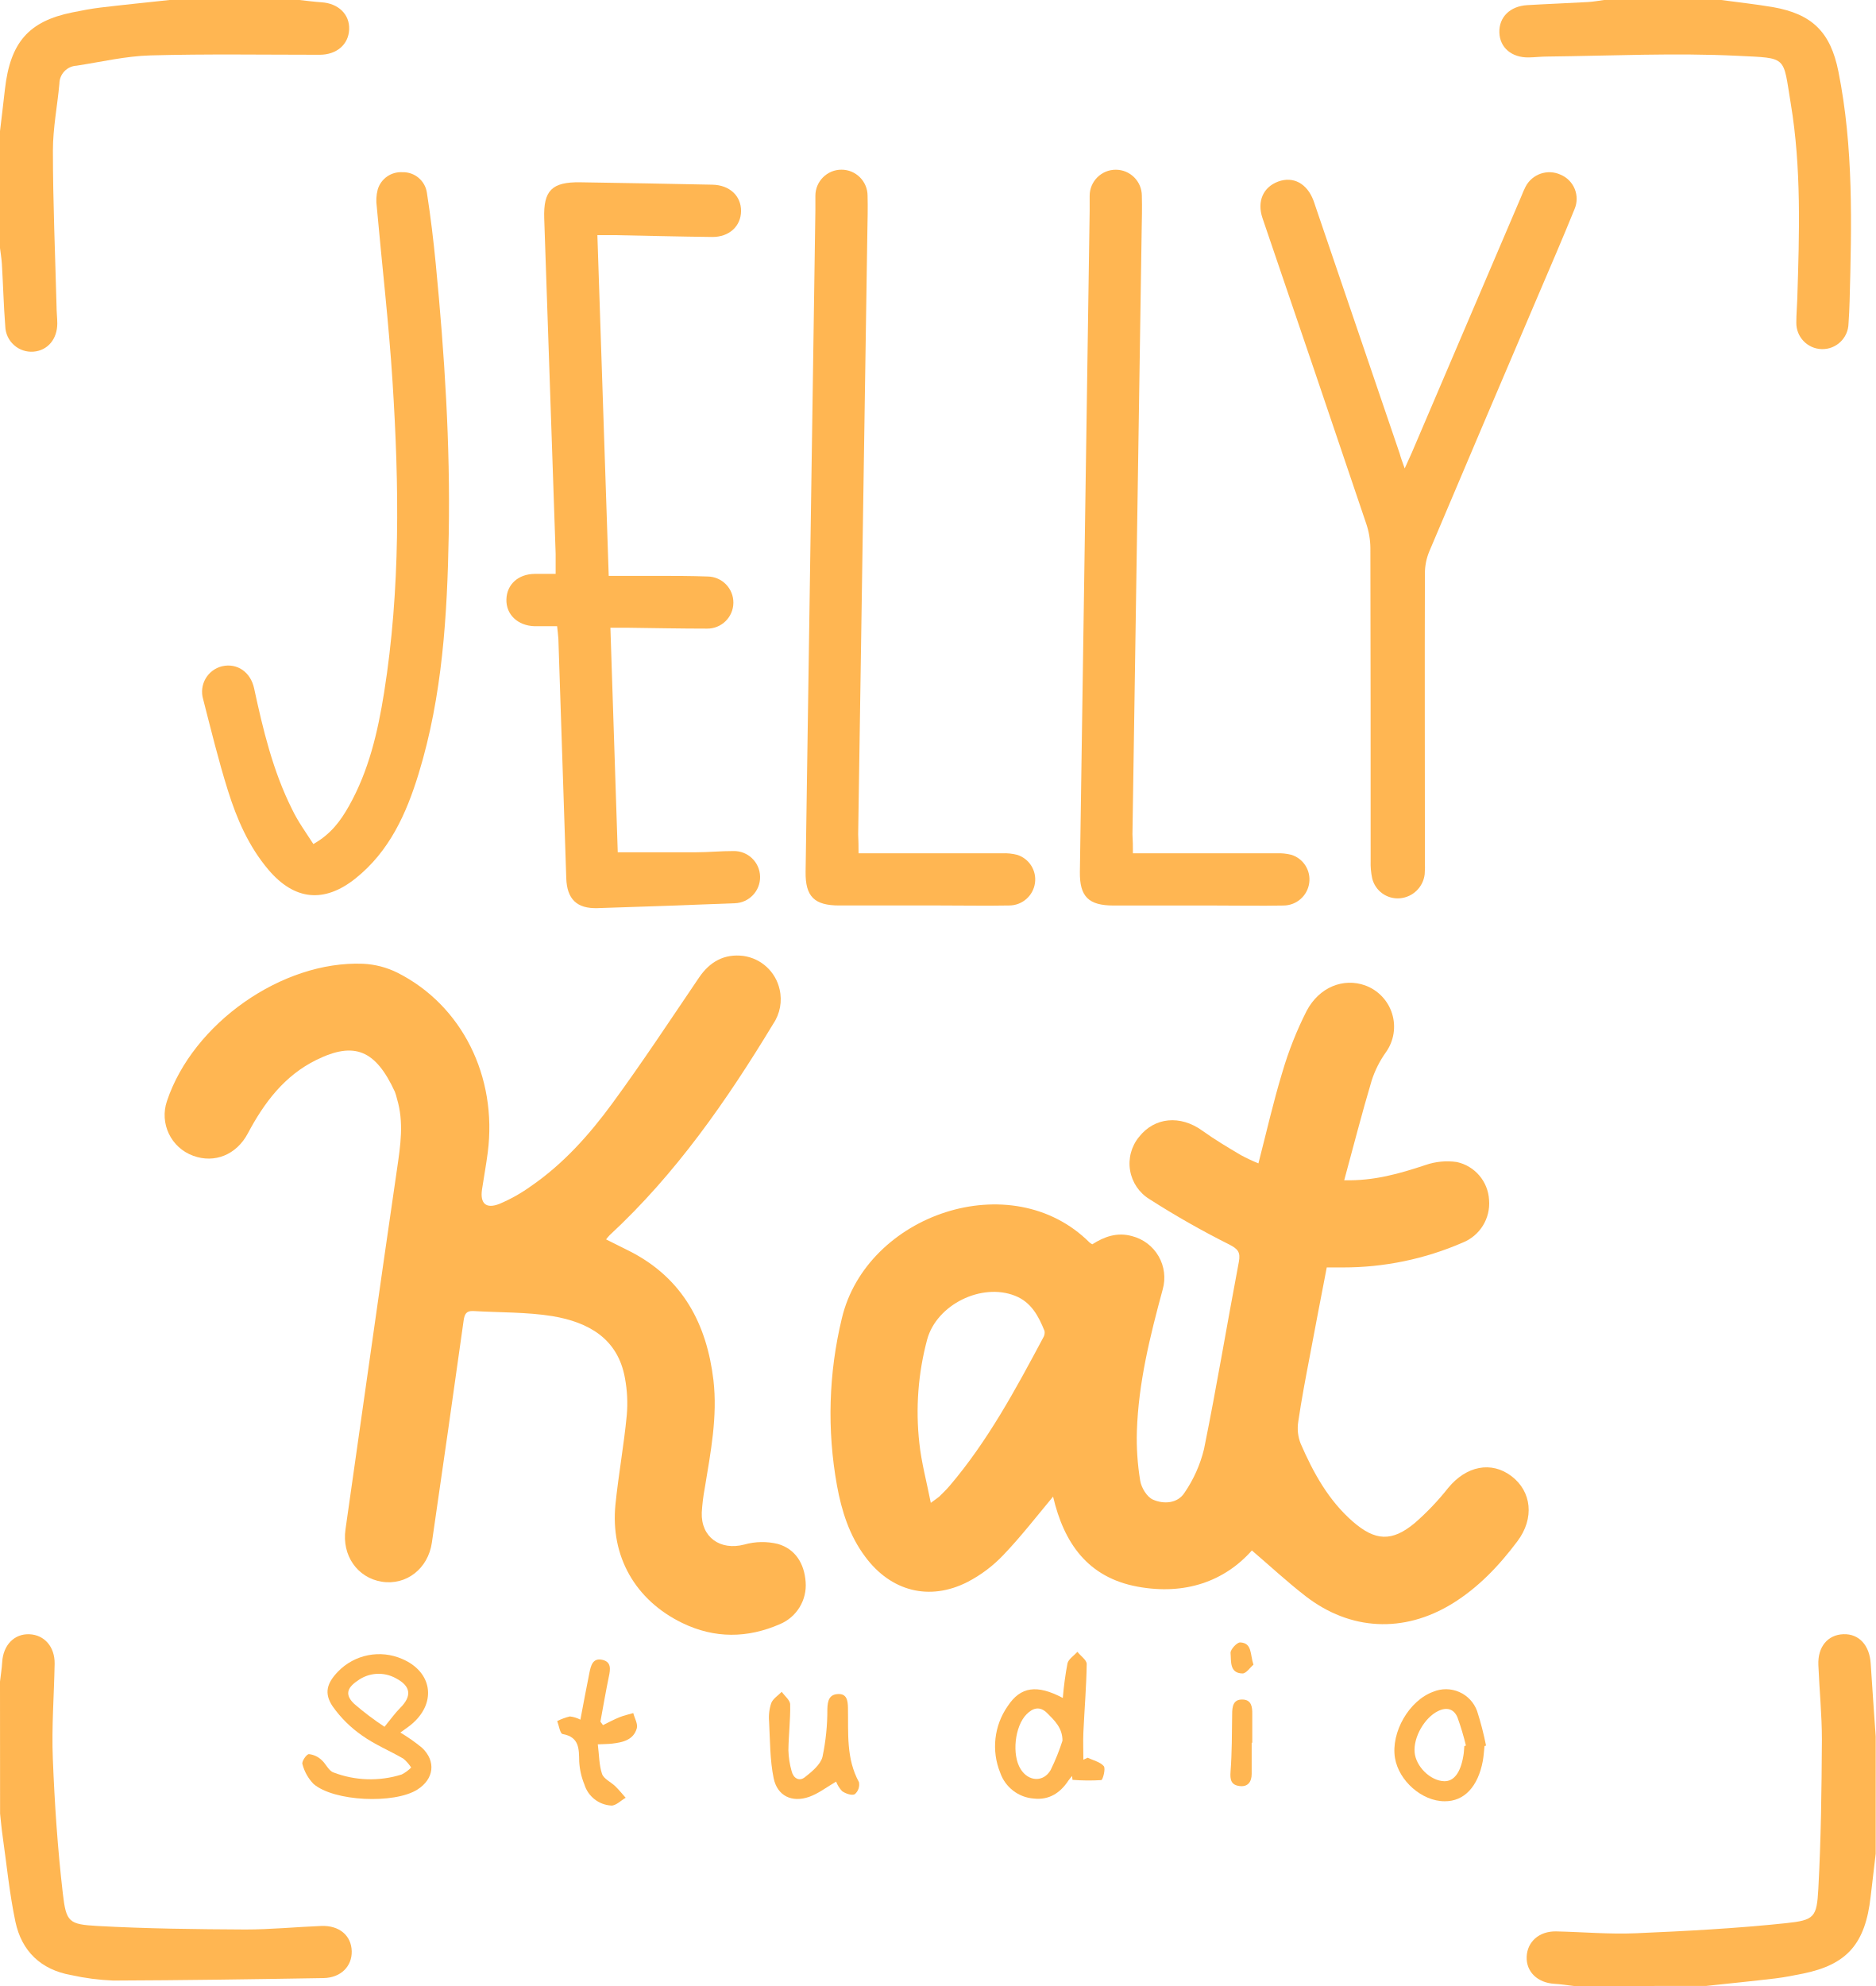
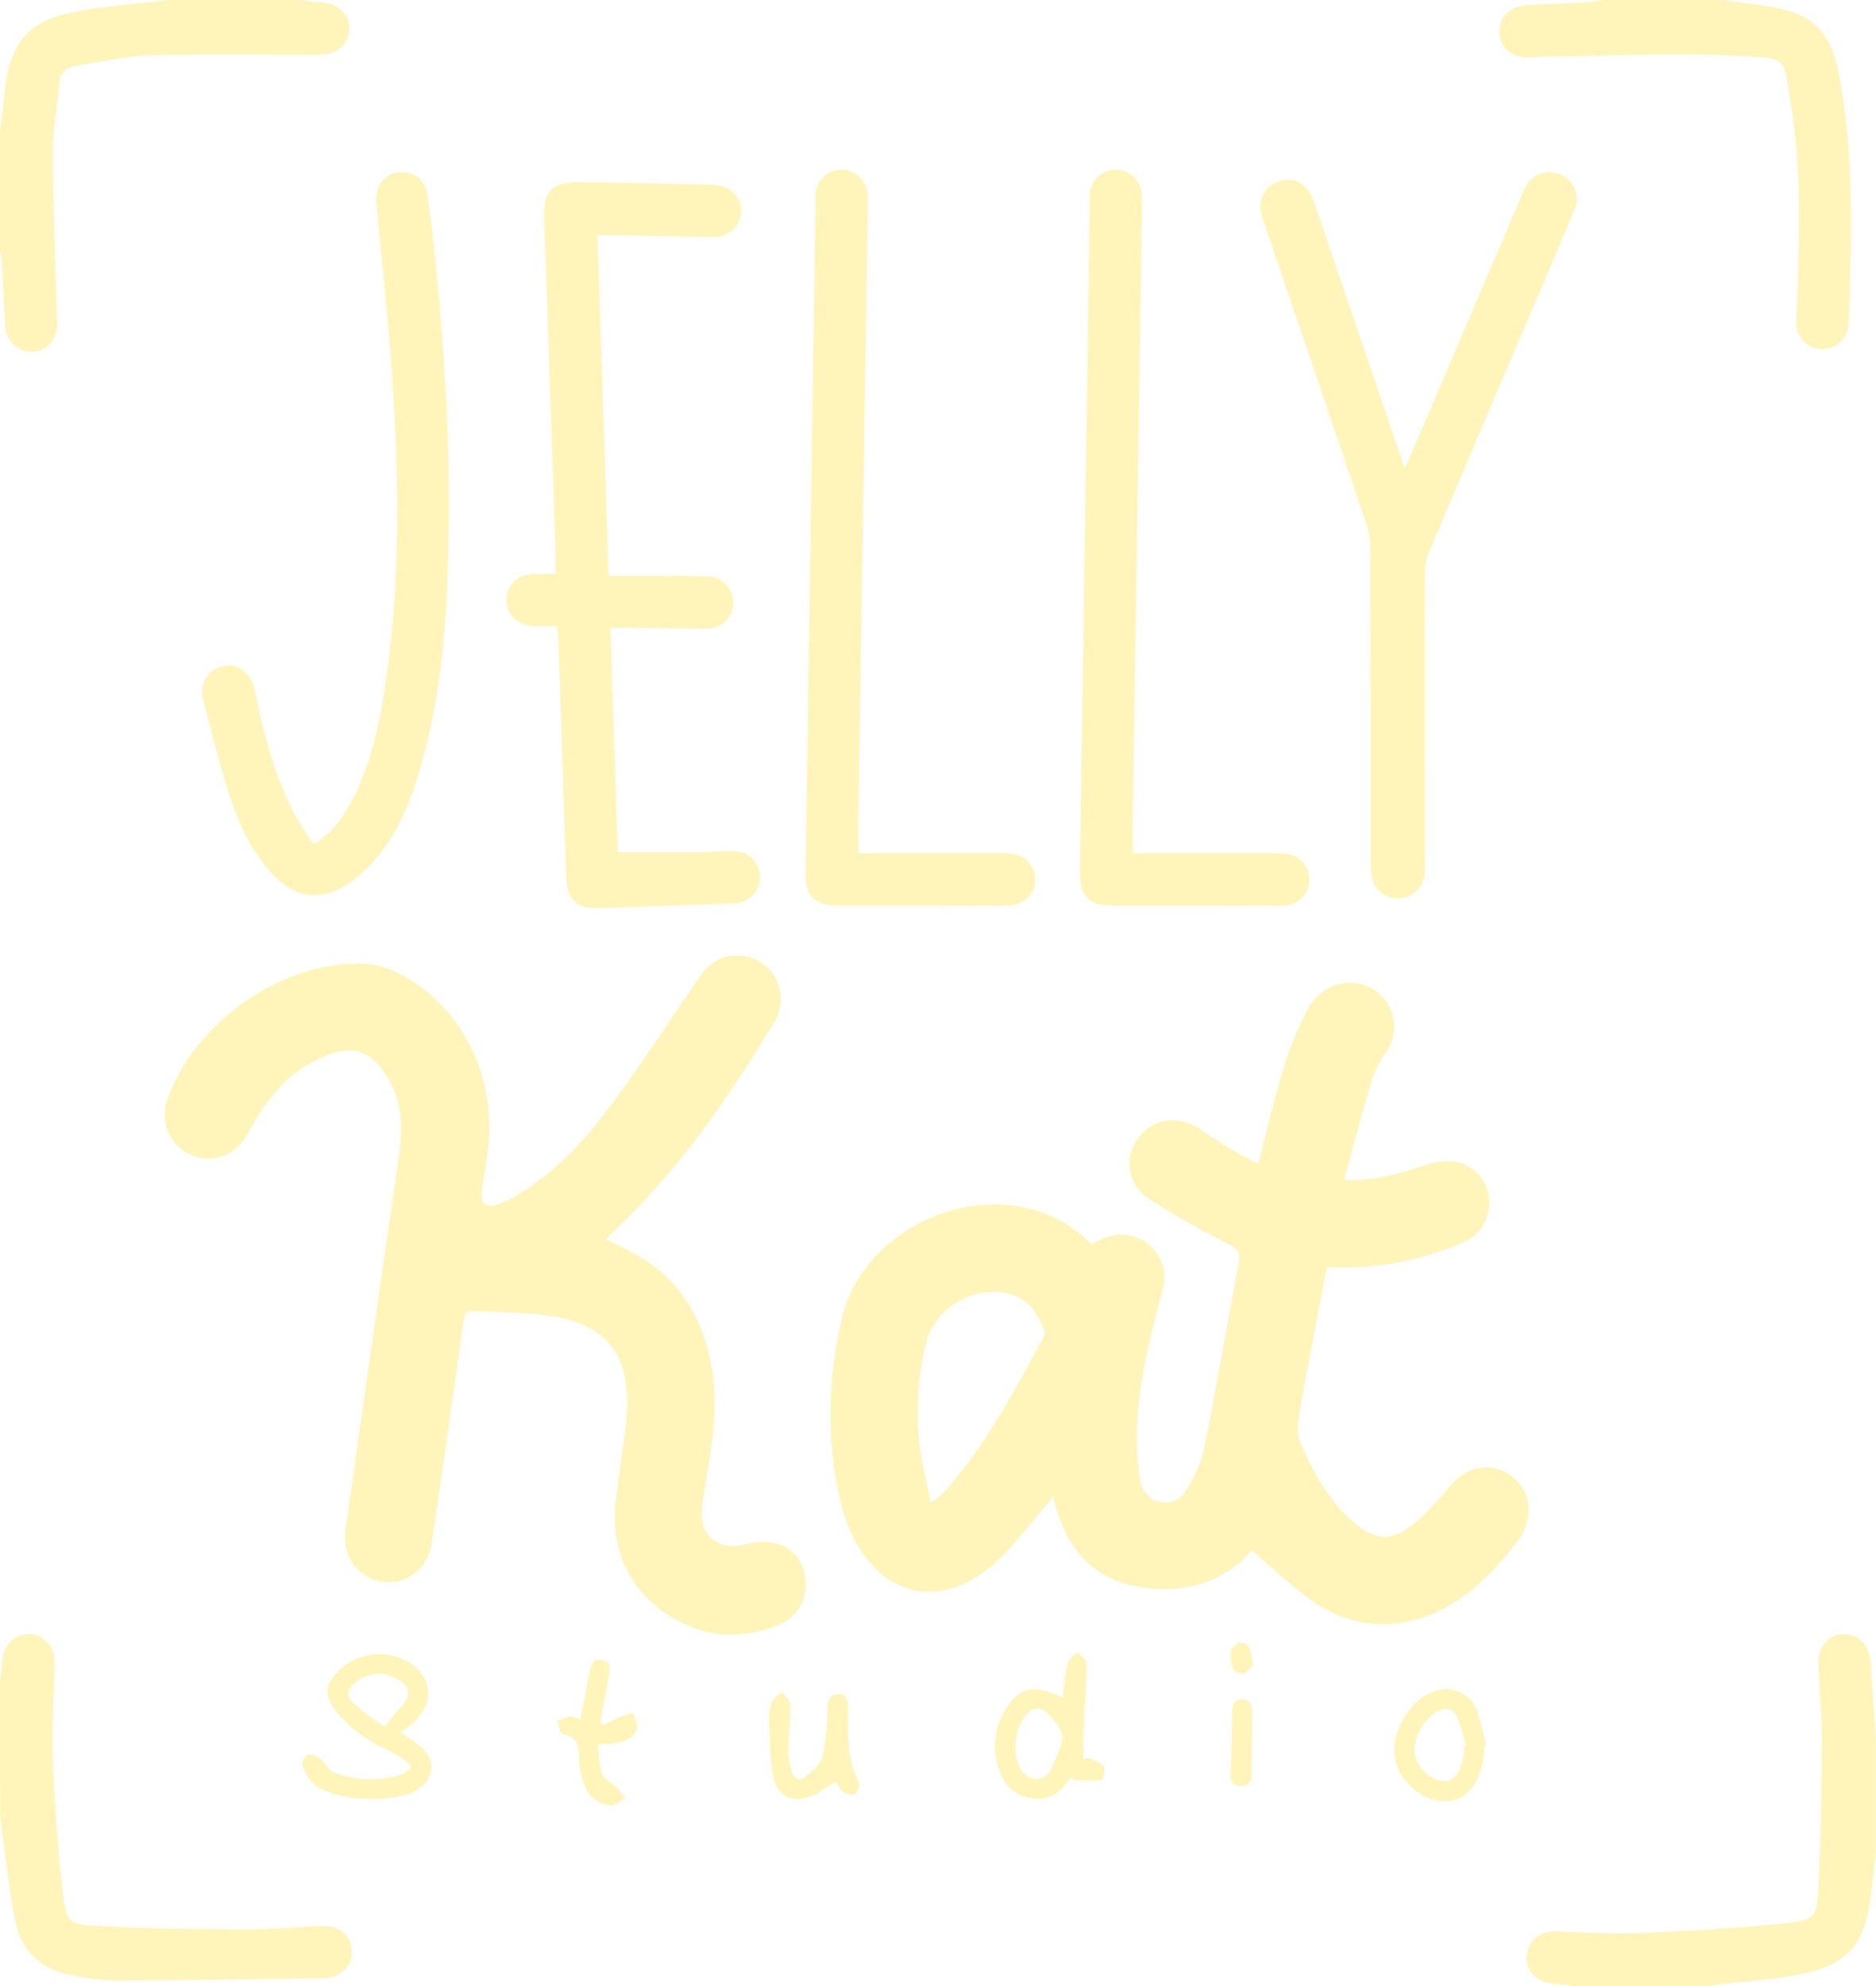
<svg xmlns="http://www.w3.org/2000/svg" id="Layer_1" data-name="Layer 1" viewBox="0 0 444.96 470.99">
  <style>
    path {
-       fill: #FFB652;
+       fill: #fff5ba;
    }
  </style>
  <path d="M631.72,51.7c4.08.55,8.18,1,12.23,1.68,9.36,1.64,13.7,5.93,15.57,15.26,3.61,18,3.15,36.26,2.66,54.49q-.07,2.66-.26,5.32a6.19,6.19,0,1,1-12.38-.29c0-1.87.17-3.74.23-5.61.49-15.47,1-31-1.55-46.31-1.88-11.33-.67-10.72-12.51-11.3-15-.74-30.12,0-45.18.17-1.48,0-3,.18-4.43.21-4.07.08-6.9-2.32-7-5.93s2.52-6.23,6.6-6.47c4.82-.29,9.65-.46,14.47-.74,1.26-.07,2.52-.32,3.77-.48Z" transform="translate(-223.45 -51.7)" />
  <path d="M223.45,450.5c.18-1.55.43-3.09.52-4.65.25-4,2.85-6.72,6.44-6.58s6.06,3,6,7c-.14,7.49-.73,15-.43,22.46.42,10.71,1.14,21.43,2.38,32.07.78,6.73,1.42,7.27,8.16,7.65,11.69.65,23.41.78,35.13.84,6,0,12-.6,18-.84,4.28-.17,7.15,2.28,7.23,6,.08,3.57-2.58,6.29-6.69,6.36-16.64.28-33.28.53-49.92.59a56.67,56.67,0,0,1-9.94-1.3c-7.18-1.27-11.74-5.67-13.22-12.64-1.42-6.72-2.08-13.6-3.05-20.41-.25-1.73-.4-3.48-.59-5.23Z" transform="translate(-223.45 -51.7)" />
  <path d="M596.81,522.69c-1.55-.18-3.09-.43-4.65-.52-4-.24-6.73-2.85-6.58-6.43s3-6.08,7-6c6.3.14,12.62.71,18.9.44,11.88-.51,23.78-1.14,35.6-2.39,6.77-.71,7.31-1.42,7.68-8.11.64-11.78.78-23.6.85-35.41,0-5.9-.6-11.8-.84-17.71-.18-4.31,2.23-7.17,5.94-7.3s6.2,2.64,6.47,6.92c.37,5.78.79,11.55,1.19,17.33v27.81c-.4,3.4-.81,6.79-1.2,10.19-1.26,11.15-5.57,16.09-16,18.23-2.21.45-4.44.89-6.68,1.16-5.45.65-10.92,1.19-16.38,1.78Z" transform="translate(-223.45 -51.7)" />
  <path d="M294.45,51.7c1.75.18,3.49.43,5.25.54,4,.26,6.72,2.85,6.57,6.45s-3,6-7,6c-13.39,0-26.78-.22-40.16.15-5.85.16-11.67,1.55-17.5,2.44a4.3,4.3,0,0,0-4.07,4.25C237.06,76.8,236,82.08,236,87.36c0,12.3.54,24.61.86,36.91,0,1.38.17,2.75.18,4.13,0,3.72-2.28,6.43-5.65,6.7a6.21,6.21,0,0,1-6.69-6c-.38-4.91-.51-9.83-.8-14.75-.08-1.36-.32-2.71-.48-4.06V83.06c.4-3.4.82-6.8,1.2-10.2,1.26-11.11,5.64-16.13,16-18.22,2.21-.45,4.44-.88,6.68-1.15,5.45-.65,10.91-1.2,16.37-1.79Z" transform="translate(-223.45 -51.7)" />
  <path d="M538.16,352.28c-1.35,7-2.71,14-4,20.92-1,5.23-2,10.45-2.77,15.71a9.94,9.94,0,0,0,.57,5.13c3,6.9,6.59,13.46,12.38,18.51,5.31,4.62,9.28,4.86,14.71.33a62.15,62.15,0,0,0,7.92-8.32c4.29-5.21,10.21-6.42,15-2.79s5.51,10,1.41,15.45c-4.35,5.8-9.27,11-15.51,14.83-11.47,7-24.14,6.4-34.78-1.85-4.35-3.37-8.39-7.13-12.69-10.8-6.52,7.34-15.9,10.65-27.09,8.59-11.86-2.18-17.49-10.36-20.07-21.36-4,4.81-7.7,9.58-11.83,13.89a32.08,32.08,0,0,1-8.43,6.34c-9.07,4.63-18.23,2.24-24.32-6-3.74-5-5.58-10.83-6.68-16.88a95.88,95.88,0,0,1,1.15-39.59c5.83-24.7,40.26-36.52,58.79-18a4.14,4.14,0,0,0,.63.4c2.83-1.81,5.91-2.93,9.41-1.94a10.17,10.17,0,0,1,7.29,12.63c-3,11.05-5.76,22.14-6.13,33.64a61,61,0,0,0,.79,11.74c.27,1.66,1.58,3.83,3,4.47,2.57,1.15,5.87.94,7.51-1.62a31.52,31.52,0,0,0,4.62-10.33c3-14.76,5.46-29.63,8.27-44.43.44-2.33-.27-3.07-2.28-4.11a207.39,207.39,0,0,1-18.93-10.76,9.92,9.92,0,0,1-2.48-14.74c3.7-4.72,9.81-5.25,15-1.51,2.95,2.12,6.1,4,9.22,5.84a43.38,43.38,0,0,0,4.11,1.93c1.91-7.39,3.53-14.59,5.68-21.63a84.93,84.93,0,0,1,5.74-14.5c3-5.71,8.77-7.91,13.88-6.08a10.42,10.42,0,0,1,4.95,15.84A24.42,24.42,0,0,0,548.8,308c-2.3,7.7-4.29,15.49-6.5,23.6,7.1.19,13.18-1.59,19.28-3.61a15.77,15.77,0,0,1,7.43-.71,9.74,9.74,0,0,1,7.65,9,10,10,0,0,1-6.26,10.11A71,71,0,0,1,542,352.28Zm-93.92,55.83c1.19-.89,1.61-1.14,2-1.48.84-.83,1.69-1.65,2.46-2.55,9.06-10.64,15.64-22.85,22.17-35.09a2.33,2.33,0,0,0,.35-1.63c-1.41-3.52-3.16-6.85-7-8.36-7.93-3.15-18.56,2.07-20.84,10.35a66.38,66.38,0,0,0-1.86,24.58C442,398.47,443.21,402.93,444.24,408.11Z" transform="translate(-223.45 -51.7)" />
  <path d="M367.21,345.63c2,1,4,2,5.88,2.94,12.34,6.4,18,17.14,19.59,30.44,1,8.63-.66,17.09-2.05,25.55a46.08,46.08,0,0,0-.72,5.86c-.2,5.85,4.42,9.07,10.08,7.58a15.65,15.65,0,0,1,8-.14c4.14,1.21,6.24,4.65,6.56,9a10,10,0,0,1-6.07,10c-7.72,3.38-15.48,3.46-23.15-.24-11.17-5.4-17.15-15.83-15.89-28.17.72-7.05,2-14,2.68-21.1a32.44,32.44,0,0,0-.43-8.82c-1.69-9.46-8.75-13.26-17.13-14.69-6.17-1-12.54-.85-18.83-1.22-1.66-.1-2.09.72-2.31,2.27q-3.69,26.34-7.53,52.66c-.9,6.18-6.08,10.19-11.88,9.26s-9.5-6.25-8.61-12.4c4.08-28.48,8.06-57,12.22-85.43.82-5.6,1.67-11.11,0-16.68a12.2,12.2,0,0,0-.51-1.69c-4.56-9.89-9.6-12-18.62-7.54-7.58,3.72-12.4,10.16-16.26,17.43-2.69,5.07-7.89,7.16-12.95,5.3a10.27,10.27,0,0,1-6.22-13c6.16-18.39,27.3-33.29,46.5-32.54a20.47,20.47,0,0,1,8.18,2.13c15.3,7.72,23.71,24.64,21.41,42.6-.38,2.93-.92,5.84-1.36,8.76-.51,3.36.94,4.72,4.14,3.45A38.34,38.34,0,0,0,349.4,333c7.65-5.26,13.79-12.13,19.22-19.53,7.16-9.76,13.83-19.89,20.63-29.92,2.57-3.79,6-5.7,10.52-5.15a10.27,10.27,0,0,1,8.6,7.92,10.39,10.39,0,0,1-1.51,8.19c-11,18.17-23.08,35.56-38.79,50.11A12.71,12.71,0,0,0,367.21,345.63Z" transform="translate(-223.45 -51.7)" />
  <path d="M355.6,200.21c-2,0-3.69,0-5.36,0-4-.13-6.77-2.78-6.67-6.36s2.83-6,6.68-6.05c1.56,0,3.13,0,5,0,0-1.7,0-3.24,0-4.78q-1.35-39.76-2.71-79.52c-.22-6.64,1.84-8.67,8.54-8.57q15.68.24,31.35.57c4.08.08,6.82,2.65,6.8,6.24s-2.81,6.2-6.86,6.16c-7.79-.09-15.58-.29-23.36-.44-1.16,0-2.32,0-3.86,0l2.69,80.81c3.91,0,7.61,0,11.32,0,4,0,8.09,0,12.13.15a6.18,6.18,0,1,1-.12,12.36c-6.31,0-12.62-.13-18.93-.21-1.16,0-2.33,0-4,0l1.74,53.25c6.4,0,12.48,0,18.56,0,3,0,5.91-.3,8.87-.29a6.19,6.19,0,1,1,.29,12.38q-16.26.65-32.52,1.16c-4.93.15-7.25-2.17-7.41-7.1q-.92-28.38-1.87-56.76C355.85,202.31,355.72,201.44,355.6,200.21Z" transform="translate(-223.45 -51.7)" />
  <path d="M556.65,162.79c.75-1.66,1.23-2.7,1.69-3.75l26-60.85a23.4,23.4,0,0,1,.95-2.16,6.36,6.36,0,0,1,8.34-2.9,6.2,6.2,0,0,1,3.31,8.15c-2.77,6.84-5.71,13.62-8.61,20.41q-13,30.43-25.89,60.88a13.56,13.56,0,0,0-1,5.1c-.07,22.78,0,45.56,0,68.34a26.28,26.28,0,0,1-.05,3,6.47,6.47,0,0,1-5.85,5.72,6.22,6.22,0,0,1-6.61-4.75,17,17,0,0,1-.36-4.1c0-24.75,0-49.5-.06-74.26a18.46,18.46,0,0,0-1-5.76q-12.23-36.23-24.59-72.42c-1.36-4,.17-7.38,3.74-8.69s6.82.49,8.33,4.46c.18.46.32.93.48,1.4l20,58.69C555.72,160.26,556.09,161.24,556.65,162.79Z" transform="translate(-223.45 -51.7)" />
  <path d="M297.78,251.87c4.2-2.37,6.49-5.56,8.43-9,4.72-8.37,6.86-17.57,8.35-26.93,3.9-24.48,3.58-49.11,2-73.73-.88-13.85-2.5-27.66-3.74-41.5a10.19,10.19,0,0,1,.23-4.08,5.75,5.75,0,0,1,5.87-4.09,5.7,5.7,0,0,1,5.8,4.92c.88,5.64,1.56,11.32,2.11,17,2.06,21.3,3.45,42.64,3.06,64-.35,19.14-1.47,38.22-7.13,56.69-2.91,9.52-6.94,18.46-15,24.89-7.42,5.9-14.45,5.21-20.64-2.08-4.67-5.51-7.49-12-9.62-18.82-2.24-7.12-4-14.39-5.87-21.64a6.22,6.22,0,0,1,4.52-7.8c3.53-.8,6.74,1.35,7.58,5.26,2.12,9.83,4.46,19.6,9,28.66C294.11,246.52,296,249.1,297.78,251.87Z" transform="translate(-223.45 -51.7)" />
  <path d="M427.1,254.06c11.66,0,22.89,0,34.13,0a12.1,12.1,0,0,1,3.5.37,6.12,6.12,0,0,1,4.22,6.67,6.19,6.19,0,0,1-6.14,5.34c-5.42.1-10.85,0-16.27,0h-24c-5.93,0-8.08-2.11-8-8q1.14-78.38,2.32-156.76c0-1.18,0-2.37,0-3.55a6.19,6.19,0,1,1,12.38,0c.08,2.86,0,5.72-.05,8.58q-1.08,71.43-2.18,142.86C427.08,251,427.1,252.34,427.1,254.06Z" transform="translate(-223.45 -51.7)" />
  <path d="M492.18,254.06c11.65,0,22.89,0,34.12,0a12.14,12.14,0,0,1,3.5.37A6.12,6.12,0,0,1,534,261.1a6.19,6.19,0,0,1-6.13,5.35c-5.42.1-10.85,0-16.27,0h-24c-5.94,0-8.08-2.11-8-8q1.14-78.38,2.32-156.76c0-1.18,0-2.37,0-3.55a6.19,6.19,0,1,1,12.38,0c.08,2.86,0,5.72-.05,8.58q-1.08,71.43-2.18,142.86C492.17,251,492.18,252.34,492.18,254.06Z" transform="translate(-223.45 -51.7)" />
  <path d="M318.41,462.58a42.75,42.75,0,0,1,5.13,3.6c3.4,3.2,2.86,7.44-1.09,9.93-5.48,3.46-19.81,2.83-24.64-1.35a10.62,10.62,0,0,1-2.63-4.71c-.2-.6.95-2.32,1.54-2.35a5.13,5.13,0,0,1,3,1.39c1,.85,1.66,2.52,2.79,2.94a24.56,24.56,0,0,0,16.22.5,8.67,8.67,0,0,0,2.25-1.65,9,9,0,0,0-1.86-2.11c-3.23-1.88-6.76-3.32-9.78-5.48a28.15,28.15,0,0,1-7-6.94c-2.08-3.1-1.34-5.5,1.27-8.21a13.61,13.61,0,0,1,15.26-3c7,3,8.18,10.1,2.57,15.16C320.52,461.15,319.42,461.83,318.41,462.58Zm-3.75-1.37c1.49-1.81,2.5-3.25,3.73-4.48,2.79-2.79,2.54-5.14-1-7a8.42,8.42,0,0,0-9.16.59c-2.56,1.73-2.95,3.39-.74,5.48A70.19,70.19,0,0,0,314.66,461.22Z" transform="translate(-223.45 -51.7)" />
  <path d="M475.55,454.38a78.67,78.67,0,0,1,1.11-8.21c.24-1,1.54-1.83,2.36-2.73.77,1,2.21,1.94,2.2,2.9-.08,5.4-.54,10.79-.79,16.19-.1,2.16,0,4.33,0,6.5l1-.48c1.32.63,3,1,3.84,2,.49.59-.23,3.27-.59,3.31a48.41,48.41,0,0,1-6.83-.06l-.1-.91a14,14,0,0,0-.88,1.09c-1.94,2.94-4.59,4.65-8.17,4.26a9.14,9.14,0,0,1-8-6.14,16.61,16.61,0,0,1,1.77-15.77C465.53,451.66,469.44,451.14,475.55,454.38Zm-.08,10.11c0-3-1.88-4.77-3.61-6.5s-3.37-1.29-4.9.25c-2.82,2.83-3.54,9.61-1.42,13,1.85,3,5.43,3.19,7.13.22A51.44,51.44,0,0,0,475.48,464.49Z" transform="translate(-223.45 -51.7)" />
  <path d="M575.58,465.79c-.13,1.17-.19,2.35-.4,3.51-1.15,6.16-4.45,9.62-9.06,9.58-5.37,0-10.86-4.83-11.78-10.26-1-6.08,3.35-13.65,9.09-15.72a7.86,7.86,0,0,1,10.39,4.58,73,73,0,0,1,2.12,8.19Zm-4.79,0,.38-.12a62.32,62.32,0,0,0-2-6.67c-.86-2.05-2.56-2.52-4.63-1.5-3.19,1.57-5.84,6.18-5.54,9.75.28,3.39,3.74,6.77,7,6.87,2.31.07,3.89-2,4.56-6C570.7,467.4,570.72,466.61,570.79,465.83Z" transform="translate(-223.45 -51.7)" />
  <path d="M421.78,474.22c-2.21,1.28-4.16,2.82-6.39,3.61-4.07,1.43-7.55-.19-8.43-4.42s-.85-8.95-1.08-13.44a10.68,10.68,0,0,1,.51-4.37c.42-1.06,1.63-1.8,2.49-2.68.7,1,2,2,2,3,.08,3.63-.38,7.27-.42,10.9a20.24,20.24,0,0,0,.77,4.94c.41,1.65,1.78,2.47,3.1,1.44,1.68-1.31,3.73-3,4.21-4.83A53.36,53.36,0,0,0,419.7,457c.06-2,.45-3.45,2.53-3.55s2.33,1.53,2.36,3.28c.11,6-.46,12,2.61,17.62a3,3,0,0,1-1,2.86c-.68.37-2.18-.14-3-.73A6.89,6.89,0,0,1,421.78,474.22Z" transform="translate(-223.45 -51.7)" />
  <path d="M361.12,459.53c.72-3.79,1.39-7.43,2.13-11.07.34-1.66.75-3.6,3-3.14s2,2.24,1.62,4c-.73,3.55-1.35,7.12-2,10.68l.61.82c1.29-.63,2.56-1.32,3.89-1.86,1.06-.43,2.19-.67,3.29-1,.31,1.22,1.14,2.58.84,3.62-.79,2.78-3.34,3.33-5.86,3.63-1,.11-1.92.1-3.39.17.32,2.47.29,4.87,1,7,.41,1.2,2.11,1.93,3.16,2.95.87.85,1.64,1.81,2.45,2.72-1.14.65-2.33,1.91-3.43,1.85a7.1,7.1,0,0,1-6.36-5,16.85,16.85,0,0,1-1.23-5.43c-.06-3,.06-5.82-3.95-6.54-.59-.11-.86-2-1.27-3.07a14.26,14.26,0,0,1,3-1.1A6.91,6.91,0,0,1,361.12,459.53Z" transform="translate(-223.45 -51.7)" />
  <path d="M520.35,465c0,2.46,0,4.93,0,7.39,0,1.84-.87,3.14-2.88,2.88s-2.28-1.49-2.13-3.44c.34-4.5.32-9,.38-13.56,0-1.81.21-3.6,2.5-3.52,2.07.07,2.3,1.75,2.27,3.46,0,2.27,0,4.53,0,6.8Z" transform="translate(-223.45 -51.7)" />
  <path d="M520.77,446.49c-.79.66-1.71,2.09-2.6,2.08-3.13-.06-2.65-2.94-2.83-4.85-.07-.81,1.52-2.55,2.29-2.51C520.49,441.34,519.95,444,520.77,446.49Z" transform="translate(-223.45 -51.7)" />
</svg>
